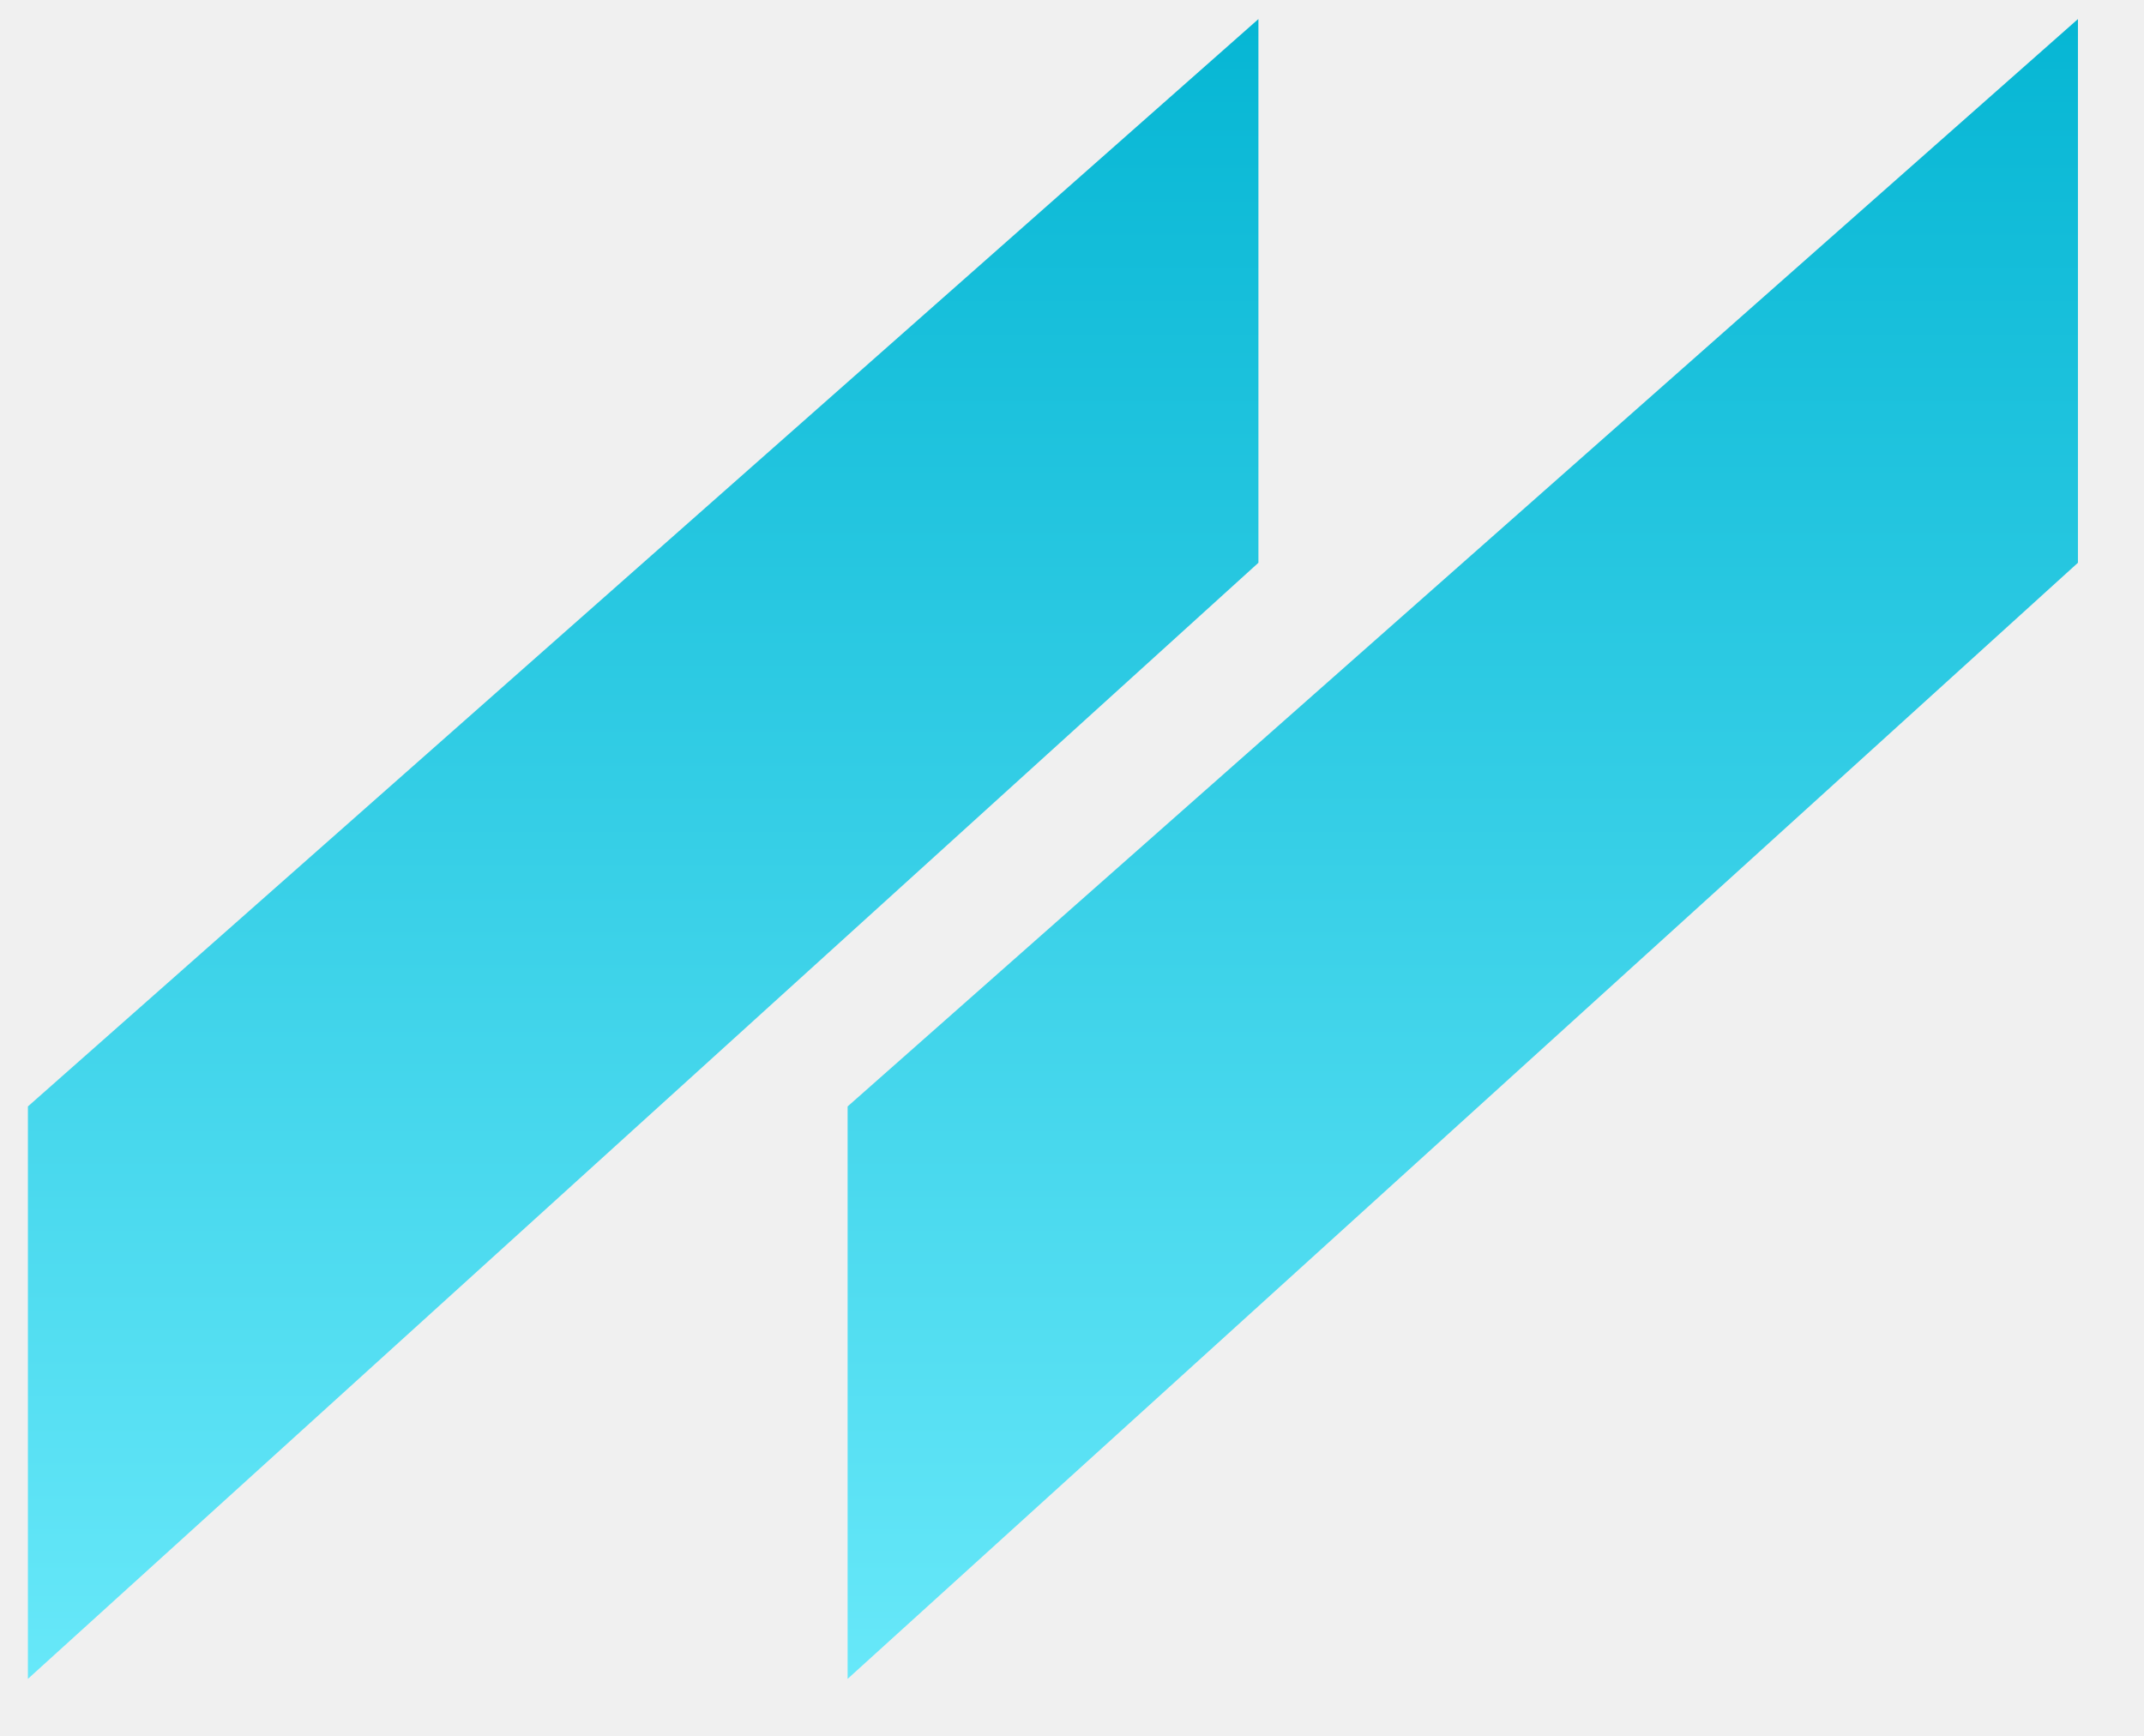
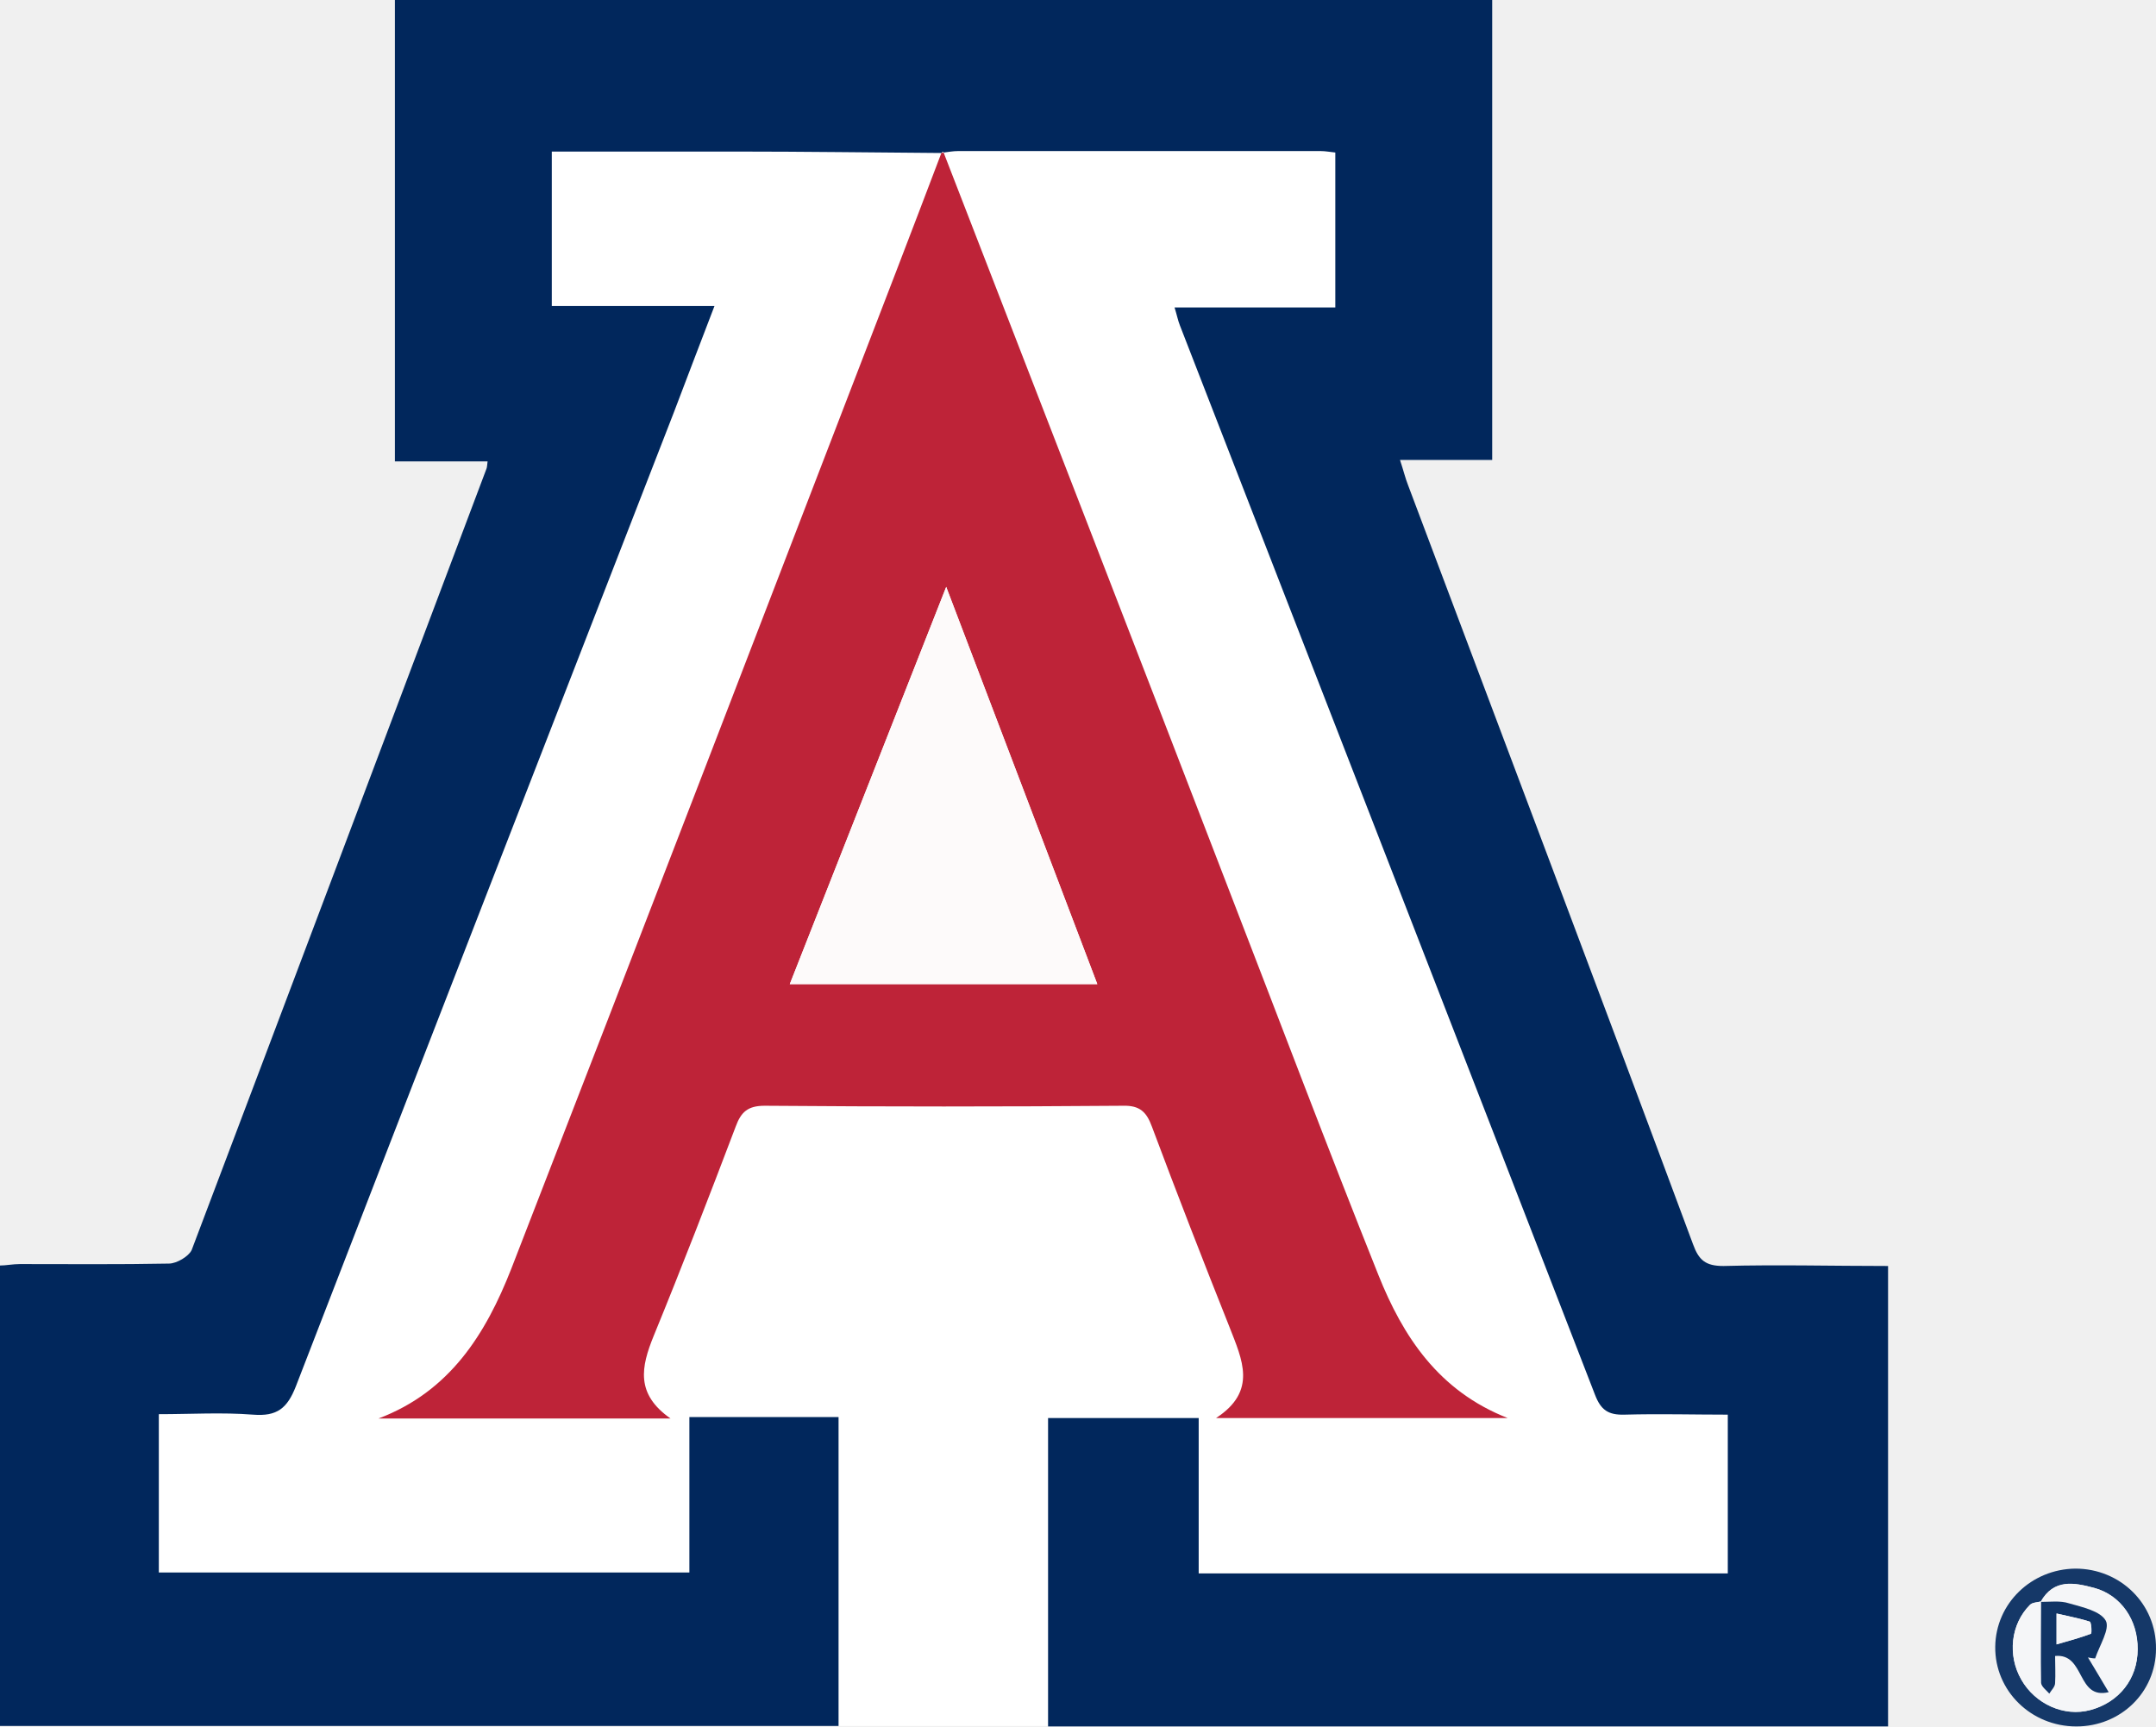
- <svg xmlns="http://www.w3.org/2000/svg" xmlns:xlink="http://www.w3.org/1999/xlink" version="1.1" preserveAspectRatio="xMidYMid meet" viewBox="344.564 330.278 111.737 91.218" width="53.87" height="43.61">
-   <defs>
-     <path d="M453.3 331.28L453.3 359.85L388.64 418.5L388.64 388.42L453.3 331.28Z" id="aFZf6T5ED" />
-     <linearGradient id="gradientb2ThqnP5Op" gradientUnits="userSpaceOnUse" x1="420.97" y1="331.28" x2="420.97" y2="418.5">
-       <stop style="stop-color: #06b6d4;stop-opacity: 1" offset="0%" />
-       <stop style="stop-color: #67e8f9;stop-opacity: 1" offset="100%" />
-     </linearGradient>
-     <path d="M410.23 331.28L410.23 359.85L345.56 418.5L345.56 388.42L410.23 331.28Z" id="a9fehgwfM" />
-     <linearGradient id="gradientk1wNV9Ostb" gradientUnits="userSpaceOnUse" x1="377.89" y1="331.28" x2="377.89" y2="418.5">
-       <stop style="stop-color: #06b6d4;stop-opacity: 1" offset="0%" />
-       <stop style="stop-color: #67e8f9;stop-opacity: 1" offset="100%" />
-     </linearGradient>
-   </defs>
-   <g>
-     <g>
-       <use xlink:href="#aFZf6T5ED" opacity="1" fill="url(#gradientb2ThqnP5Op)" />
-     </g>
-     <g>
-       <use xlink:href="#a9fehgwfM" opacity="1" fill="url(#gradientk1wNV9Ostb)" />
-     </g>
+ <svg xmlns="http://www.w3.org/2000/svg" width="44.66" height="35.78" viewBox="0 0 44.66 35.78">
+   <g id="a">
+     <polygon points="39.11 35.76 0 35.76 14.81 6.34 24.33 6.37 39.11 35.76" fill="#fff" />
+     <rect x="8.18" width="22.73" height="9.53" fill="#fff" />
+   </g>
+   <g id="b">
+     <path d="M19.51,3.17c-1.43-.01-2.85-.03-4.28-.03-1.26,0-2.52,0-3.8,0v3.2h3.37c-.3.78-.57,1.49-.84,2.2-2.61,6.72-5.23,13.45-7.83,20.18-.18.46-.39.63-.89.59-.64-.05-1.29-.01-1.95-.01v3.28h10.99v-3.22h3.09v6.4H0v-9.54c.12,0,.27-.03.41-.03,1.03,0,2.06.01,3.09-.01.16,0,.41-.15.47-.28,2.04-5.39,4.07-10.78,6.1-16.17.02-.04.02-.09.03-.17h-1.92V0h22.73v9.53h-1.91c.07.21.11.38.17.53,1.97,5.24,3.95,10.47,5.9,15.72.12.33.26.45.63.45,1.13-.03,2.25,0,3.41,0v9.54h-17.4v-6.39h3.12v3.22h10.96v-3.29c-.7,0-1.42-.02-2.14,0-.34.01-.49-.1-.61-.41-2.86-7.39-5.73-14.77-8.6-22.16-.04-.1-.06-.21-.11-.37h3.33v-3.21c-.11-.01-.2-.03-.3-.03-2.51,0-5.01,0-7.52,0-.1,0-.2.02-.29.03-.01-.02-.03-.02-.04,0Z" fill="#01275c" />
+     <path d="M19.51,3.17s.03-.02.04,0c1.97,5.08,3.94,10.16,5.9,15.25,1.03,2.66,2.04,5.34,3.1,7.99.51,1.28,1.25,2.41,2.68,2.97h-6.04c.86-.56.54-1.21.28-1.88-.55-1.38-1.09-2.77-1.61-4.16-.11-.3-.25-.44-.6-.43-2.47.02-4.94.02-7.42,0-.35,0-.49.13-.6.43-.55,1.45-1.11,2.9-1.7,4.34-.26.64-.38,1.2.35,1.71h-6.05c1.48-.56,2.22-1.75,2.75-3.1,2.68-6.9,5.33-13.8,7.99-20.71.31-.8.61-1.6.92-2.41ZM19.6,12.16c-1.11,2.82-2.17,5.51-3.24,8.23h6.37c-1.04-2.74-2.06-5.42-3.13-8.23Z" fill="#be2338" />
+     <path d="M44.66,34.16c0,.9-.73,1.61-1.65,1.61-.94,0-1.69-.74-1.68-1.65.01-.9.75-1.61,1.66-1.62.93,0,1.68.73,1.67,1.66ZM42.28,33.18c-.08.02-.18.02-.23.07-.4.4-.47,1.05-.18,1.55.29.51.89.77,1.43.63.6-.16.98-.65.98-1.26,0-.6-.35-1.12-.9-1.27-.41-.11-.84-.19-1.11.29h0Z" fill="#153868" />
+     <path d="M19.6,12.16c1.07,2.81,2.09,5.49,3.13,8.23h-6.37c1.07-2.72,2.13-5.41,3.24-8.23Z" fill="#fdfafa" />
+     <path d="M42.27,33.19c.27-.49.7-.4,1.11-.29.56.15.91.67.9,1.27,0,.62-.39,1.1-.98,1.26-.54.15-1.14-.12-1.43-.63-.29-.51-.22-1.15.18-1.55.05-.05.15-.05.23-.07,0,.56,0,1.12,0,1.68,0,.07.11.15.17.22.04-.07.11-.14.12-.22.02-.19,0-.37,0-.56.63-.06.44.91,1.11.75-.15-.25-.29-.49-.43-.72.05,0,.1.01.15.02.09-.27.31-.61.22-.78-.11-.2-.49-.28-.76-.36-.18-.05-.39-.02-.59-.03Z" fill="#f5f6f8" />
+     <path d="M42.27,33.19c.2,0,.41-.03.59.03.28.08.65.16.76.36.09.17-.13.51-.22.78-.05,0-.1-.01-.15-.02.14.23.28.47.43.72-.67.16-.48-.81-1.11-.75,0,.19.01.38,0,.56,0,.08-.08.15-.12.22-.06-.07-.16-.14-.17-.22-.01-.56,0-1.12,0-1.68,0,0,0,0,0,0ZM42.6,34.07c.27-.08.5-.14.71-.22.03,0,.01-.24-.02-.25-.21-.07-.44-.11-.69-.17v.64Z" fill="#103465" />
+     <path d="M42.6,34.07v-.64c.25.06.48.1.69.17.03.01.04.24.02.25-.21.08-.43.14-.71.22Z" fill="#f5f6f8" />
  </g>
</svg>
